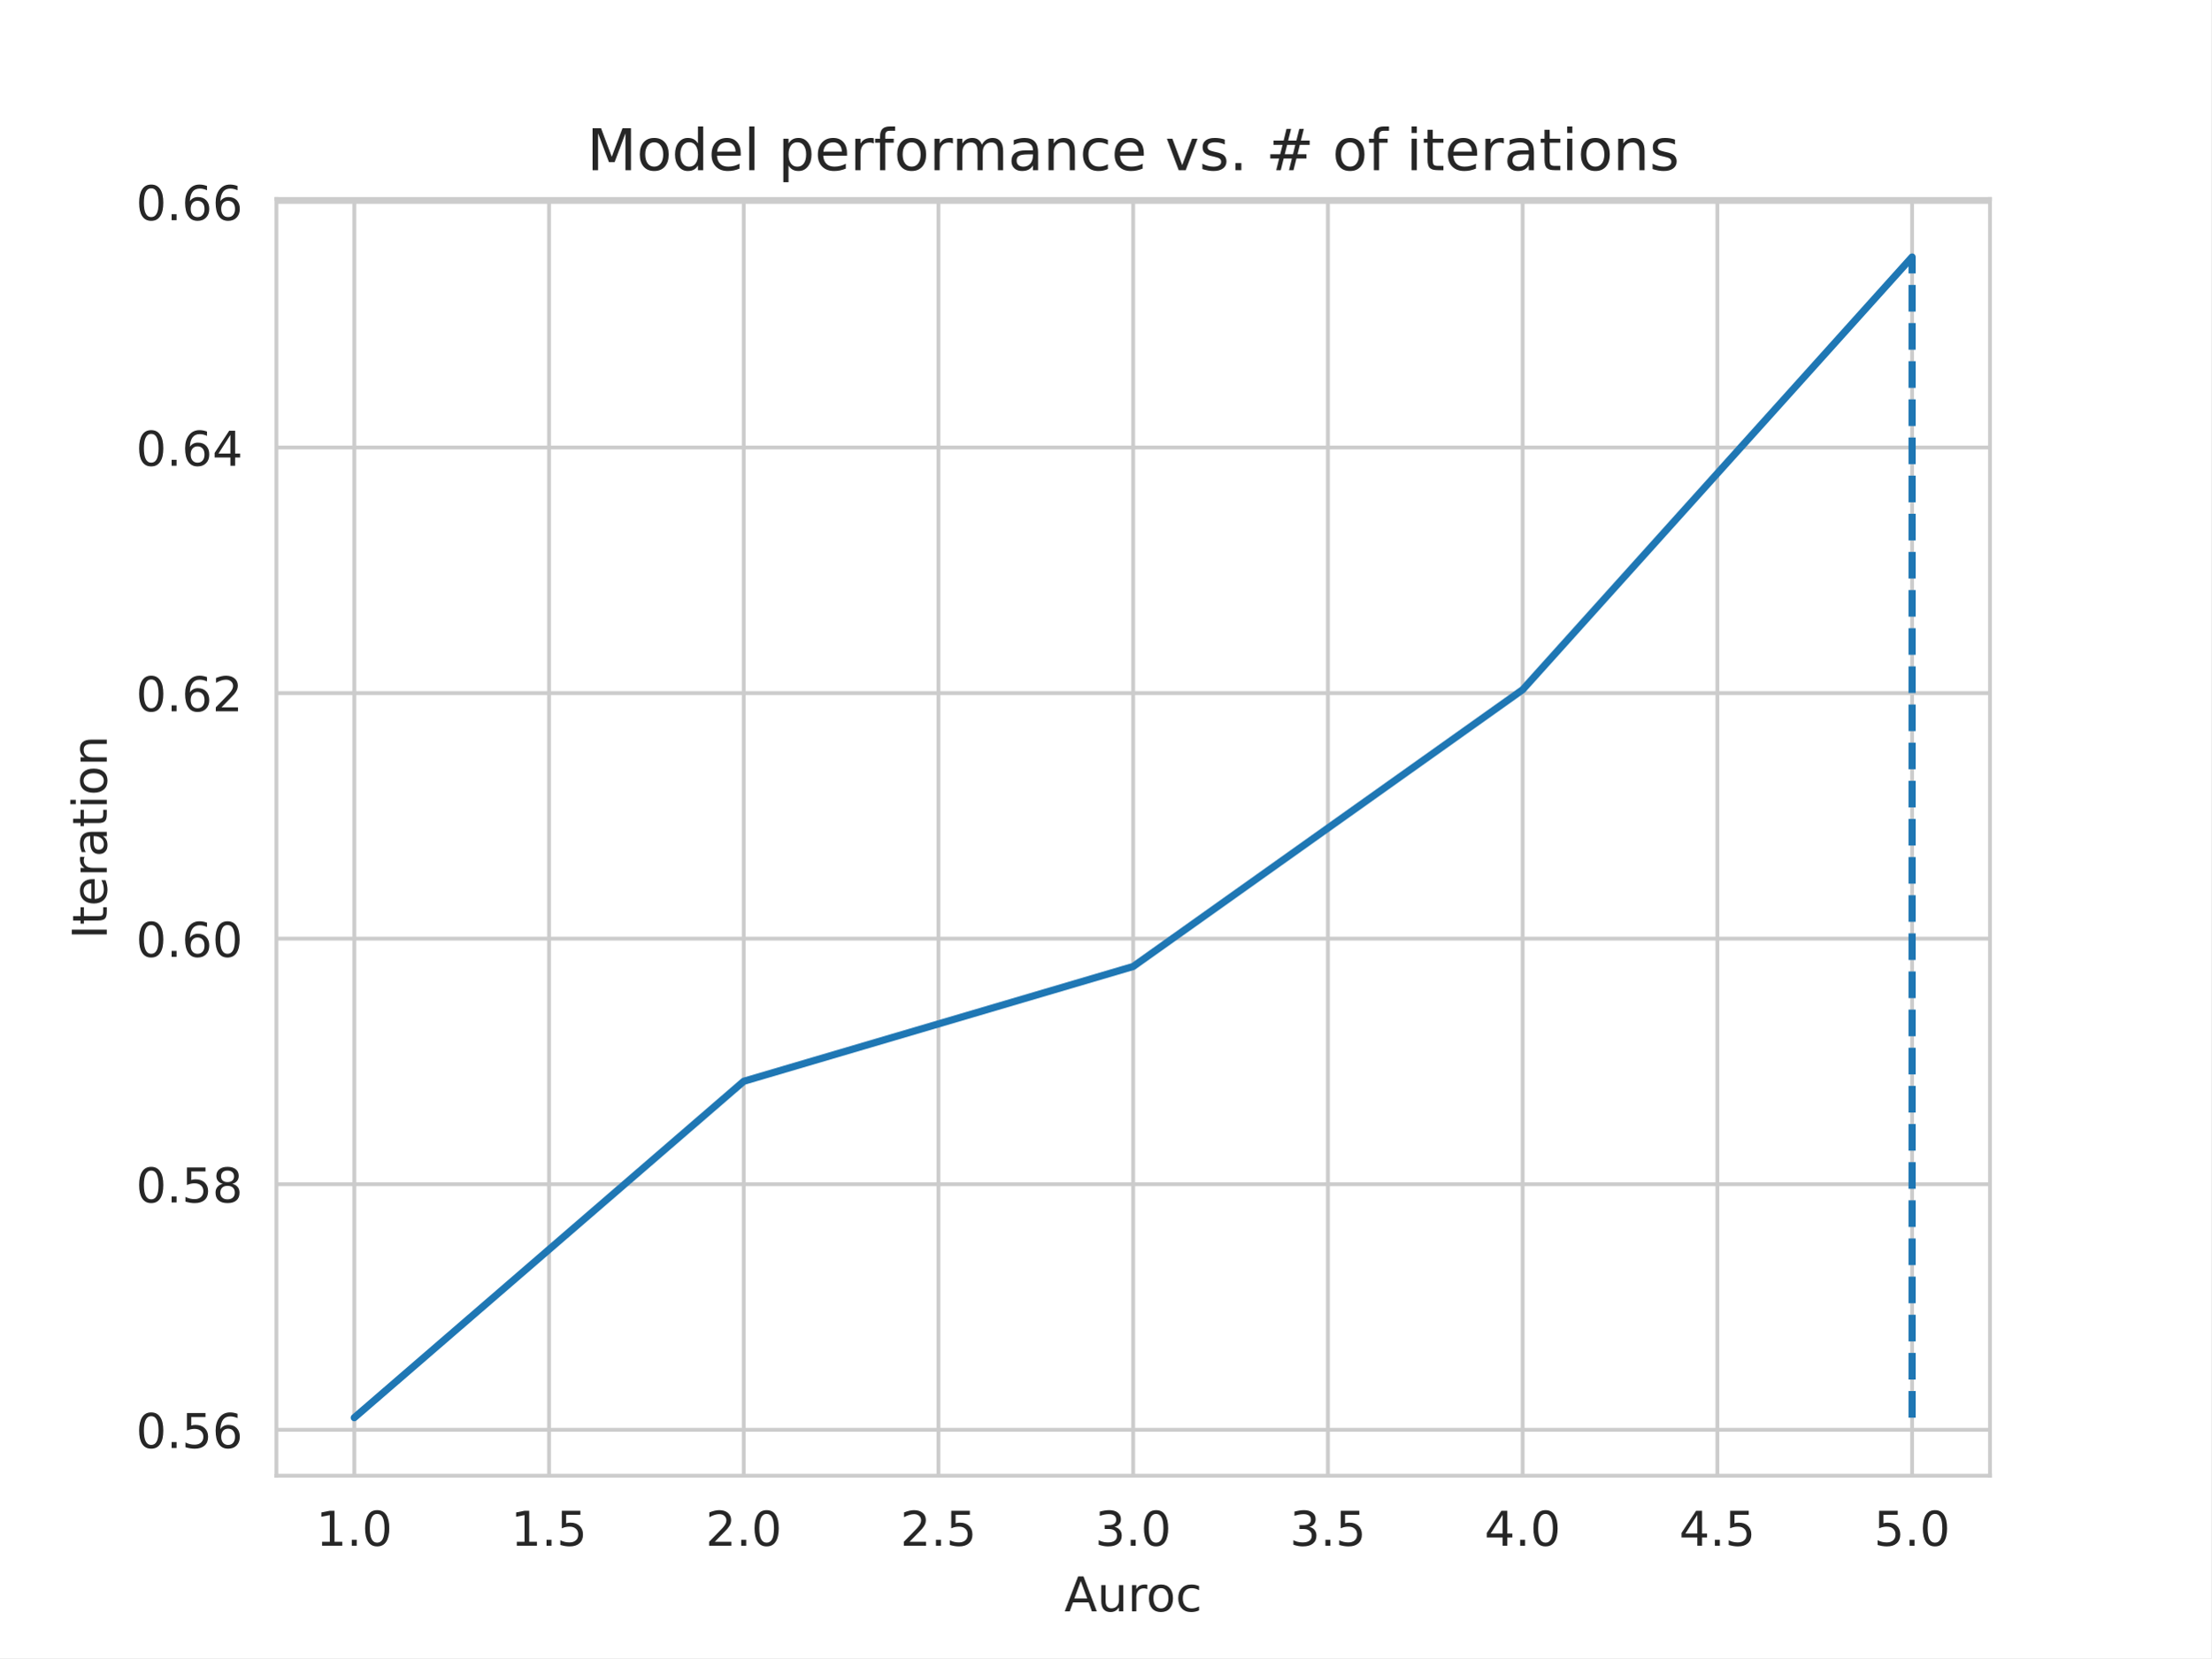
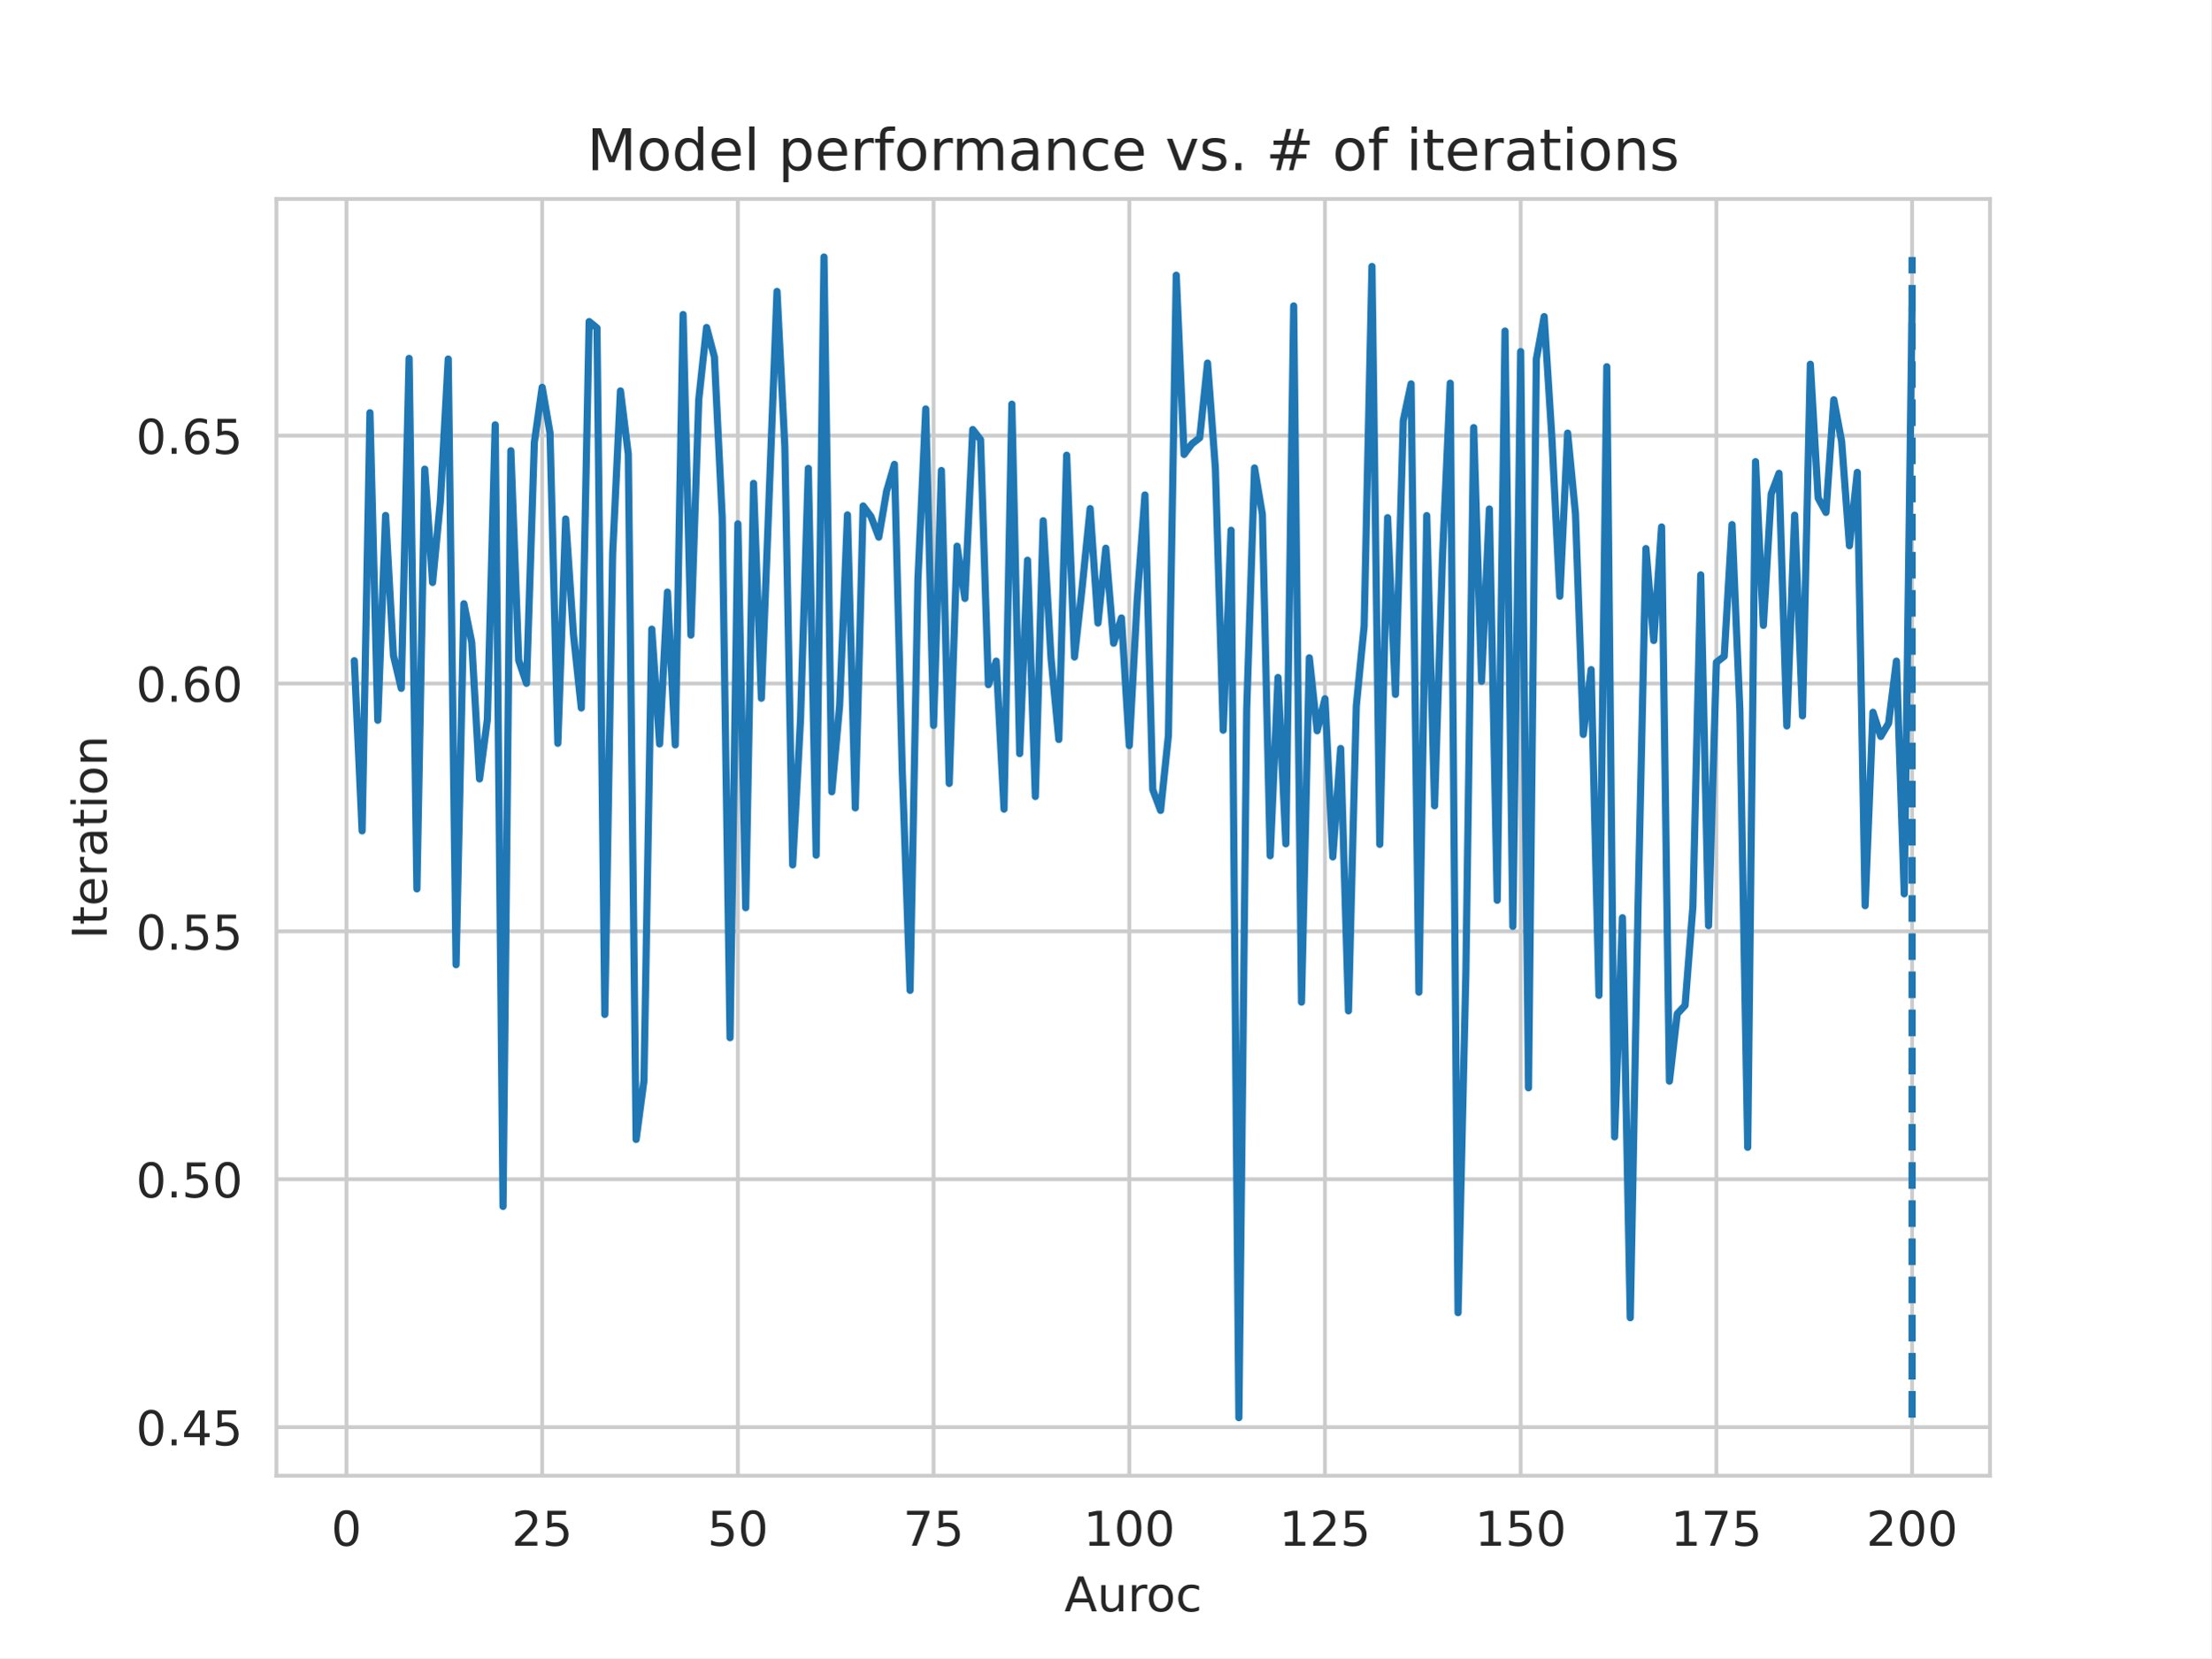
<svg xmlns="http://www.w3.org/2000/svg" xmlns:xlink="http://www.w3.org/1999/xlink" height="345.6pt" version="1.1" viewBox="0 0 460.8 345.6" width="460.8pt">
  <defs>
    <style type="text/css">*{stroke-linecap:butt;stroke-linejoin:round;}</style>
  </defs>
  <g id="figure_1">
    <g id="patch_1">
      <path d="M 0 345.6  L 460.8 345.6  L 460.8 0  L 0 0  z " style="fill:#ffffff;" />
    </g>
    <g id="axes_1">
      <g id="patch_2">
        <path d="M 57.6 307.584  L 414.72 307.584  L 414.72 41.472  L 57.6 41.472  z " style="fill:#ffffff;" />
      </g>
      <g id="matplotlib.axis_1">
        <g id="xtick_1">
          <g id="line2d_1">
-             <path clip-path="url(#p07d65951a0)" d="M 73.833 307.584  L 73.833 41.472  " style="fill:none;stroke:#cccccc;stroke-linecap:round;stroke-width:0.8;" />
+             <path clip-path="url(#pf3cde8c4fd)" d="M 72.201 307.584  L 72.201 41.472  " style="fill:none;stroke:#cccccc;stroke-linecap:round;stroke-width:0.8;" />
          </g>
          <g id="text_1">
-             <g style="fill:#262626;" transform="translate(65.88116 322.1824)scale(0.1 -0.1)">
-               <defs>
-                 <path d="M 794 531  L 1825 531  L 1825 4091  L 703 3866  L 703 4441  L 1819 4666  L 2450 4666  L 2450 531  L 3481 531  L 3481 0  L 794 0  L 794 531  z " id="DejaVuSans-31" transform="scale(0.015625)" />
-                 <path d="M 684 794  L 1344 794  L 1344 0  L 684 0  L 684 794  z " id="DejaVuSans-2e" transform="scale(0.015625)" />
+             <g style="fill:#262626;" transform="translate(69.02005 322.1824)scale(0.1 -0.1)">
+               <defs>
                <path d="M 2034 4250  Q 1547 4250 1301 3770  Q 1056 3291 1056 2328  Q 1056 1369 1301 889  Q 1547 409 2034 409  Q 2525 409 2770 889  Q 3016 1369 3016 2328  Q 3016 3291 2770 3770  Q 2525 4250 2034 4250  z M 2034 4750  Q 2819 4750 3233 4129  Q 3647 3509 3647 2328  Q 3647 1150 3233 529  Q 2819 -91 2034 -91  Q 1250 -91 836 529  Q 422 1150 422 2328  Q 422 3509 836 4129  Q 1250 4750 2034 4750  z " id="DejaVuSans-30" transform="scale(0.015625)" />
              </defs>
-               <use xlink:href="#DejaVuSans-31" />
-               <use x="63.623" xlink:href="#DejaVuSans-2e" />
-               <use x="95.41" xlink:href="#DejaVuSans-30" />
+               <use xlink:href="#DejaVuSans-30" />
            </g>
          </g>
        </g>
        <g id="xtick_2">
          <g id="line2d_2">
-             <path clip-path="url(#p07d65951a0)" d="M 114.415 307.584  L 114.415 41.472  " style="fill:none;stroke:#cccccc;stroke-linecap:round;stroke-width:0.8;" />
+             <path clip-path="url(#pf3cde8c4fd)" d="M 112.987 307.584  L 112.987 41.472  " style="fill:none;stroke:#cccccc;stroke-linecap:round;stroke-width:0.8;" />
          </g>
          <g id="text_2">
-             <g style="fill:#262626;" transform="translate(106.463 322.1824)scale(0.1 -0.1)">
-               <defs>
+             <g style="fill:#262626;" transform="translate(106.6245 322.1824)scale(0.1 -0.1)">
+               <defs>
+                 <path d="M 1228 531  L 3431 531  L 3431 0  L 469 0  L 469 531  Q 828 903 1448 1529  Q 2069 2156 2228 2338  Q 2531 2678 2651 2914  Q 2772 3150 2772 3378  Q 2772 3750 2511 3984  Q 2250 4219 1831 4219  Q 1534 4219 1204 4116  Q 875 4013 500 3803  L 500 4441  Q 881 4594 1212 4672  Q 1544 4750 1819 4750  Q 2544 4750 2975 4387  Q 3406 4025 3406 3419  Q 3406 3131 3298 2873  Q 3191 2616 2906 2266  Q 2828 2175 2409 1742  Q 1991 1309 1228 531  z " id="DejaVuSans-32" transform="scale(0.015625)" />
                <path d="M 691 4666  L 3169 4666  L 3169 4134  L 1269 4134  L 1269 2991  Q 1406 3038 1543 3061  Q 1681 3084 1819 3084  Q 2600 3084 3056 2656  Q 3513 2228 3513 1497  Q 3513 744 3044 326  Q 2575 -91 1722 -91  Q 1428 -91 1123 -41  Q 819 9 494 109  L 494 744  Q 775 591 1075 516  Q 1375 441 1709 441  Q 2250 441 2565 725  Q 2881 1009 2881 1497  Q 2881 1984 2565 2268  Q 2250 2553 1709 2553  Q 1456 2553 1204 2497  Q 953 2441 691 2322  L 691 4666  z " id="DejaVuSans-35" transform="scale(0.015625)" />
              </defs>
-               <use xlink:href="#DejaVuSans-31" />
-               <use x="63.623" xlink:href="#DejaVuSans-2e" />
-               <use x="95.41" xlink:href="#DejaVuSans-35" />
+               <use xlink:href="#DejaVuSans-32" />
+               <use x="63.623" xlink:href="#DejaVuSans-35" />
            </g>
          </g>
        </g>
        <g id="xtick_3">
          <g id="line2d_3">
-             <path clip-path="url(#p07d65951a0)" d="M 154.996 307.584  L 154.996 41.472  " style="fill:none;stroke:#cccccc;stroke-linecap:round;stroke-width:0.8;" />
+             <path clip-path="url(#pf3cde8c4fd)" d="M 153.773 307.584  L 153.773 41.472  " style="fill:none;stroke:#cccccc;stroke-linecap:round;stroke-width:0.8;" />
          </g>
          <g id="text_3">
-             <g style="fill:#262626;" transform="translate(147.0448 322.1824)scale(0.1 -0.1)">
-               <defs>
-                 <path d="M 1228 531  L 3431 531  L 3431 0  L 469 0  L 469 531  Q 828 903 1448 1529  Q 2069 2156 2228 2338  Q 2531 2678 2651 2914  Q 2772 3150 2772 3378  Q 2772 3750 2511 3984  Q 2250 4219 1831 4219  Q 1534 4219 1204 4116  Q 875 4013 500 3803  L 500 4441  Q 881 4594 1212 4672  Q 1544 4750 1819 4750  Q 2544 4750 2975 4387  Q 3406 4025 3406 3419  Q 3406 3131 3298 2873  Q 3191 2616 2906 2266  Q 2828 2175 2409 1742  Q 1991 1309 1228 531  z " id="DejaVuSans-32" transform="scale(0.015625)" />
-               </defs>
-               <use xlink:href="#DejaVuSans-32" />
-               <use x="63.623" xlink:href="#DejaVuSans-2e" />
-               <use x="95.41" xlink:href="#DejaVuSans-30" />
+             <g style="fill:#262626;" transform="translate(147.4103 322.1824)scale(0.1 -0.1)">
+               <use xlink:href="#DejaVuSans-35" />
+               <use x="63.623" xlink:href="#DejaVuSans-30" />
            </g>
          </g>
        </g>
        <g id="xtick_4">
          <g id="line2d_4">
-             <path clip-path="url(#p07d65951a0)" d="M 195.578 307.584  L 195.578 41.472  " style="fill:none;stroke:#cccccc;stroke-linecap:round;stroke-width:0.8;" />
+             <path clip-path="url(#pf3cde8c4fd)" d="M 194.559 307.584  L 194.559 41.472  " style="fill:none;stroke:#cccccc;stroke-linecap:round;stroke-width:0.8;" />
          </g>
          <g id="text_4">
-             <g style="fill:#262626;" transform="translate(187.6266 322.1824)scale(0.1 -0.1)">
-               <use xlink:href="#DejaVuSans-32" />
-               <use x="63.623" xlink:href="#DejaVuSans-2e" />
-               <use x="95.41" xlink:href="#DejaVuSans-35" />
+             <g style="fill:#262626;" transform="translate(188.196 322.1824)scale(0.1 -0.1)">
+               <defs>
+                 <path d="M 525 4666  L 3525 4666  L 3525 4397  L 1831 0  L 1172 0  L 2766 4134  L 525 4134  L 525 4666  z " id="DejaVuSans-37" transform="scale(0.015625)" />
+               </defs>
+               <use xlink:href="#DejaVuSans-37" />
+               <use x="63.623" xlink:href="#DejaVuSans-35" />
            </g>
          </g>
        </g>
        <g id="xtick_5">
          <g id="line2d_5">
-             <path clip-path="url(#p07d65951a0)" d="M 236.16 307.584  L 236.16 41.472  " style="fill:none;stroke:#cccccc;stroke-linecap:round;stroke-width:0.8;" />
+             <path clip-path="url(#pf3cde8c4fd)" d="M 235.344 307.584  L 235.344 41.472  " style="fill:none;stroke:#cccccc;stroke-linecap:round;stroke-width:0.8;" />
          </g>
          <g id="text_5">
-             <g style="fill:#262626;" transform="translate(228.2084 322.1824)scale(0.1 -0.1)">
-               <defs>
-                 <path d="M 2597 2516  Q 3050 2419 3304 2112  Q 3559 1806 3559 1356  Q 3559 666 3084 287  Q 2609 -91 1734 -91  Q 1441 -91 1130 -33  Q 819 25 488 141  L 488 750  Q 750 597 1062 519  Q 1375 441 1716 441  Q 2309 441 2620 675  Q 2931 909 2931 1356  Q 2931 1769 2642 2001  Q 2353 2234 1838 2234  L 1294 2234  L 1294 2753  L 1863 2753  Q 2328 2753 2575 2939  Q 2822 3125 2822 3475  Q 2822 3834 2567 4026  Q 2313 4219 1838 4219  Q 1578 4219 1281 4162  Q 984 4106 628 3988  L 628 4550  Q 988 4650 1302 4700  Q 1616 4750 1894 4750  Q 2613 4750 3031 4423  Q 3450 4097 3450 3541  Q 3450 3153 3228 2886  Q 3006 2619 2597 2516  z " id="DejaVuSans-33" transform="scale(0.015625)" />
-               </defs>
-               <use xlink:href="#DejaVuSans-33" />
-               <use x="63.623" xlink:href="#DejaVuSans-2e" />
-               <use x="95.41" xlink:href="#DejaVuSans-30" />
+             <g style="fill:#262626;" transform="translate(225.8005 322.1824)scale(0.1 -0.1)">
+               <defs>
+                 <path d="M 794 531  L 1825 531  L 1825 4091  L 703 3866  L 703 4441  L 1819 4666  L 2450 4666  L 2450 531  L 3481 531  L 3481 0  L 794 0  L 794 531  z " id="DejaVuSans-31" transform="scale(0.015625)" />
+               </defs>
+               <use xlink:href="#DejaVuSans-31" />
+               <use x="63.623" xlink:href="#DejaVuSans-30" />
+               <use x="127.246" xlink:href="#DejaVuSans-30" />
            </g>
          </g>
        </g>
        <g id="xtick_6">
          <g id="line2d_6">
-             <path clip-path="url(#p07d65951a0)" d="M 276.742 307.584  L 276.742 41.472  " style="fill:none;stroke:#cccccc;stroke-linecap:round;stroke-width:0.8;" />
+             <path clip-path="url(#pf3cde8c4fd)" d="M 276.13 307.584  L 276.13 41.472  " style="fill:none;stroke:#cccccc;stroke-linecap:round;stroke-width:0.8;" />
          </g>
          <g id="text_6">
-             <g style="fill:#262626;" transform="translate(268.7903 322.1824)scale(0.1 -0.1)">
-               <use xlink:href="#DejaVuSans-33" />
-               <use x="63.623" xlink:href="#DejaVuSans-2e" />
-               <use x="95.41" xlink:href="#DejaVuSans-35" />
+             <g style="fill:#262626;" transform="translate(266.5863 322.1824)scale(0.1 -0.1)">
+               <use xlink:href="#DejaVuSans-31" />
+               <use x="63.623" xlink:href="#DejaVuSans-32" />
+               <use x="127.246" xlink:href="#DejaVuSans-35" />
            </g>
          </g>
        </g>
        <g id="xtick_7">
          <g id="line2d_7">
-             <path clip-path="url(#p07d65951a0)" d="M 317.324 307.584  L 317.324 41.472  " style="fill:none;stroke:#cccccc;stroke-linecap:round;stroke-width:0.8;" />
+             <path clip-path="url(#pf3cde8c4fd)" d="M 316.916 307.584  L 316.916 41.472  " style="fill:none;stroke:#cccccc;stroke-linecap:round;stroke-width:0.8;" />
          </g>
          <g id="text_7">
-             <g style="fill:#262626;" transform="translate(309.3721 322.1824)scale(0.1 -0.1)">
-               <defs>
-                 <path d="M 2419 4116  L 825 1625  L 2419 1625  L 2419 4116  z M 2253 4666  L 3047 4666  L 3047 1625  L 3713 1625  L 3713 1100  L 3047 1100  L 3047 0  L 2419 0  L 2419 1100  L 313 1100  L 313 1709  L 2253 4666  z " id="DejaVuSans-34" transform="scale(0.015625)" />
-               </defs>
-               <use xlink:href="#DejaVuSans-34" />
-               <use x="63.623" xlink:href="#DejaVuSans-2e" />
-               <use x="95.41" xlink:href="#DejaVuSans-30" />
+             <g style="fill:#262626;" transform="translate(307.372 322.1824)scale(0.1 -0.1)">
+               <use xlink:href="#DejaVuSans-31" />
+               <use x="63.623" xlink:href="#DejaVuSans-35" />
+               <use x="127.246" xlink:href="#DejaVuSans-30" />
            </g>
          </g>
        </g>
        <g id="xtick_8">
          <g id="line2d_8">
-             <path clip-path="url(#p07d65951a0)" d="M 357.905 307.584  L 357.905 41.472  " style="fill:none;stroke:#cccccc;stroke-linecap:round;stroke-width:0.8;" />
+             <path clip-path="url(#pf3cde8c4fd)" d="M 357.702 307.584  L 357.702 41.472  " style="fill:none;stroke:#cccccc;stroke-linecap:round;stroke-width:0.8;" />
          </g>
          <g id="text_8">
-             <g style="fill:#262626;" transform="translate(349.9539 322.1824)scale(0.1 -0.1)">
-               <use xlink:href="#DejaVuSans-34" />
-               <use x="63.623" xlink:href="#DejaVuSans-2e" />
-               <use x="95.41" xlink:href="#DejaVuSans-35" />
+             <g style="fill:#262626;" transform="translate(348.1578 322.1824)scale(0.1 -0.1)">
+               <use xlink:href="#DejaVuSans-31" />
+               <use x="63.623" xlink:href="#DejaVuSans-37" />
+               <use x="127.246" xlink:href="#DejaVuSans-35" />
            </g>
          </g>
        </g>
        <g id="xtick_9">
          <g id="line2d_9">
-             <path clip-path="url(#p07d65951a0)" d="M 398.487 307.584  L 398.487 41.472  " style="fill:none;stroke:#cccccc;stroke-linecap:round;stroke-width:0.8;" />
+             <path clip-path="url(#pf3cde8c4fd)" d="M 398.487 307.584  L 398.487 41.472  " style="fill:none;stroke:#cccccc;stroke-linecap:round;stroke-width:0.8;" />
          </g>
          <g id="text_9">
-             <g style="fill:#262626;" transform="translate(390.5357 322.1824)scale(0.1 -0.1)">
-               <use xlink:href="#DejaVuSans-35" />
-               <use x="63.623" xlink:href="#DejaVuSans-2e" />
-               <use x="95.41" xlink:href="#DejaVuSans-30" />
+             <g style="fill:#262626;" transform="translate(388.9435 322.1824)scale(0.1 -0.1)">
+               <use xlink:href="#DejaVuSans-32" />
+               <use x="63.623" xlink:href="#DejaVuSans-30" />
+               <use x="127.246" xlink:href="#DejaVuSans-30" />
            </g>
          </g>
        </g>
        <g id="text_10">
          <g style="fill:#262626;" transform="translate(221.8194 335.8606)scale(0.1 -0.1)">
            <defs>
              <path d="M 2188 4044  L 1331 1722  L 3047 1722  L 2188 4044  z M 1831 4666  L 2547 4666  L 4325 0  L 3669 0  L 3244 1197  L 1141 1197  L 716 0  L 50 0  L 1831 4666  z " id="DejaVuSans-41" transform="scale(0.015625)" />
              <path d="M 544 1381  L 544 3500  L 1119 3500  L 1119 1403  Q 1119 906 1312 657  Q 1506 409 1894 409  Q 2359 409 2629 706  Q 2900 1003 2900 1516  L 2900 3500  L 3475 3500  L 3475 0  L 2900 0  L 2900 538  Q 2691 219 2414 64  Q 2138 -91 1772 -91  Q 1169 -91 856 284  Q 544 659 544 1381  z M 1991 3584  L 1991 3584  z " id="DejaVuSans-75" transform="scale(0.015625)" />
              <path d="M 2631 2963  Q 2534 3019 2420 3045  Q 2306 3072 2169 3072  Q 1681 3072 1420 2755  Q 1159 2438 1159 1844  L 1159 0  L 581 0  L 581 3500  L 1159 3500  L 1159 2956  Q 1341 3275 1631 3429  Q 1922 3584 2338 3584  Q 2397 3584 2469 3576  Q 2541 3569 2628 3553  L 2631 2963  z " id="DejaVuSans-72" transform="scale(0.015625)" />
              <path d="M 1959 3097  Q 1497 3097 1228 2736  Q 959 2375 959 1747  Q 959 1119 1226 758  Q 1494 397 1959 397  Q 2419 397 2687 759  Q 2956 1122 2956 1747  Q 2956 2369 2687 2733  Q 2419 3097 1959 3097  z M 1959 3584  Q 2709 3584 3137 3096  Q 3566 2609 3566 1747  Q 3566 888 3137 398  Q 2709 -91 1959 -91  Q 1206 -91 779 398  Q 353 888 353 1747  Q 353 2609 779 3096  Q 1206 3584 1959 3584  z " id="DejaVuSans-6f" transform="scale(0.015625)" />
              <path d="M 3122 3366  L 3122 2828  Q 2878 2963 2633 3030  Q 2388 3097 2138 3097  Q 1578 3097 1268 2742  Q 959 2388 959 1747  Q 959 1106 1268 751  Q 1578 397 2138 397  Q 2388 397 2633 464  Q 2878 531 3122 666  L 3122 134  Q 2881 22 2623 -34  Q 2366 -91 2075 -91  Q 1284 -91 818 406  Q 353 903 353 1747  Q 353 2603 823 3093  Q 1294 3584 2113 3584  Q 2378 3584 2631 3529  Q 2884 3475 3122 3366  z " id="DejaVuSans-63" transform="scale(0.015625)" />
            </defs>
            <use xlink:href="#DejaVuSans-41" />
            <use x="68.408" xlink:href="#DejaVuSans-75" />
            <use x="131.787" xlink:href="#DejaVuSans-72" />
            <use x="170.65" xlink:href="#DejaVuSans-6f" />
            <use x="231.832" xlink:href="#DejaVuSans-63" />
          </g>
        </g>
      </g>
      <g id="matplotlib.axis_2">
        <g id="ytick_1">
          <g id="line2d_10">
-             <path clip-path="url(#p07d65951a0)" d="M 57.6 298.014  L 414.72 298.014  " style="fill:none;stroke:#cccccc;stroke-linecap:round;stroke-width:0.8;" />
+             <path clip-path="url(#pf3cde8c4fd)" d="M 57.6 297.459  L 414.72 297.459  " style="fill:none;stroke:#cccccc;stroke-linecap:round;stroke-width:0.8;" />
          </g>
          <g id="text_11">
-             <g style="fill:#262626;" transform="translate(28.33438 301.8128)scale(0.1 -0.1)">
-               <defs>
-                 <path d="M 2113 2584  Q 1688 2584 1439 2293  Q 1191 2003 1191 1497  Q 1191 994 1439 701  Q 1688 409 2113 409  Q 2538 409 2786 701  Q 3034 994 3034 1497  Q 3034 2003 2786 2293  Q 2538 2584 2113 2584  z M 3366 4563  L 3366 3988  Q 3128 4100 2886 4159  Q 2644 4219 2406 4219  Q 1781 4219 1451 3797  Q 1122 3375 1075 2522  Q 1259 2794 1537 2939  Q 1816 3084 2150 3084  Q 2853 3084 3261 2657  Q 3669 2231 3669 1497  Q 3669 778 3244 343  Q 2819 -91 2113 -91  Q 1303 -91 875 529  Q 447 1150 447 2328  Q 447 3434 972 4092  Q 1497 4750 2381 4750  Q 2619 4750 2861 4703  Q 3103 4656 3366 4563  z " id="DejaVuSans-36" transform="scale(0.015625)" />
-               </defs>
-               <use xlink:href="#DejaVuSans-30" />
-               <use x="63.623" xlink:href="#DejaVuSans-2e" />
-               <use x="95.41" xlink:href="#DejaVuSans-35" />
-               <use x="159.033" xlink:href="#DejaVuSans-36" />
+             <g style="fill:#262626;" transform="translate(28.33438 301.2583)scale(0.1 -0.1)">
+               <defs>
+                 <path d="M 684 794  L 1344 794  L 1344 0  L 684 0  L 684 794  z " id="DejaVuSans-2e" transform="scale(0.015625)" />
+                 <path d="M 2419 4116  L 825 1625  L 2419 1625  L 2419 4116  z M 2253 4666  L 3047 4666  L 3047 1625  L 3713 1625  L 3713 1100  L 3047 1100  L 3047 0  L 2419 0  L 2419 1100  L 313 1100  L 313 1709  L 2253 4666  z " id="DejaVuSans-34" transform="scale(0.015625)" />
+               </defs>
+               <use xlink:href="#DejaVuSans-30" />
+               <use x="63.623" xlink:href="#DejaVuSans-2e" />
+               <use x="95.41" xlink:href="#DejaVuSans-34" />
+               <use x="159.033" xlink:href="#DejaVuSans-35" />
            </g>
          </g>
        </g>
        <g id="ytick_2">
          <g id="line2d_11">
-             <path clip-path="url(#p07d65951a0)" d="M 57.6 246.828  L 414.72 246.828  " style="fill:none;stroke:#cccccc;stroke-linecap:round;stroke-width:0.8;" />
+             <path clip-path="url(#pf3cde8c4fd)" d="M 57.6 245.792  L 414.72 245.792  " style="fill:none;stroke:#cccccc;stroke-linecap:round;stroke-width:0.8;" />
          </g>
          <g id="text_12">
-             <g style="fill:#262626;" transform="translate(28.33438 250.6274)scale(0.1 -0.1)">
-               <defs>
-                 <path d="M 2034 2216  Q 1584 2216 1326 1975  Q 1069 1734 1069 1313  Q 1069 891 1326 650  Q 1584 409 2034 409  Q 2484 409 2743 651  Q 3003 894 3003 1313  Q 3003 1734 2745 1975  Q 2488 2216 2034 2216  z M 1403 2484  Q 997 2584 770 2862  Q 544 3141 544 3541  Q 544 4100 942 4425  Q 1341 4750 2034 4750  Q 2731 4750 3128 4425  Q 3525 4100 3525 3541  Q 3525 3141 3298 2862  Q 3072 2584 2669 2484  Q 3125 2378 3379 2068  Q 3634 1759 3634 1313  Q 3634 634 3220 271  Q 2806 -91 2034 -91  Q 1263 -91 848 271  Q 434 634 434 1313  Q 434 1759 690 2068  Q 947 2378 1403 2484  z M 1172 3481  Q 1172 3119 1398 2916  Q 1625 2713 2034 2713  Q 2441 2713 2670 2916  Q 2900 3119 2900 3481  Q 2900 3844 2670 4047  Q 2441 4250 2034 4250  Q 1625 4250 1398 4047  Q 1172 3844 1172 3481  z " id="DejaVuSans-38" transform="scale(0.015625)" />
-               </defs>
+             <g style="fill:#262626;" transform="translate(28.33438 249.5911)scale(0.1 -0.1)">
              <use xlink:href="#DejaVuSans-30" />
              <use x="63.623" xlink:href="#DejaVuSans-2e" />
              <use x="95.41" xlink:href="#DejaVuSans-35" />
-               <use x="159.033" xlink:href="#DejaVuSans-38" />
+               <use x="159.033" xlink:href="#DejaVuSans-30" />
            </g>
          </g>
        </g>
        <g id="ytick_3">
          <g id="line2d_12">
-             <path clip-path="url(#p07d65951a0)" d="M 57.6 195.643  L 414.72 195.643  " style="fill:none;stroke:#cccccc;stroke-linecap:round;stroke-width:0.8;" />
+             <path clip-path="url(#pf3cde8c4fd)" d="M 57.6 194.125  L 414.72 194.125  " style="fill:none;stroke:#cccccc;stroke-linecap:round;stroke-width:0.8;" />
          </g>
          <g id="text_13">
-             <g style="fill:#262626;" transform="translate(28.33438 199.4421)scale(0.1 -0.1)">
+             <g style="fill:#262626;" transform="translate(28.33438 197.9239)scale(0.1 -0.1)">
+               <use xlink:href="#DejaVuSans-30" />
+               <use x="63.623" xlink:href="#DejaVuSans-2e" />
+               <use x="95.41" xlink:href="#DejaVuSans-35" />
+               <use x="159.033" xlink:href="#DejaVuSans-35" />
+             </g>
+           </g>
+         </g>
+         <g id="ytick_4">
+           <g id="line2d_13">
+             <path clip-path="url(#pf3cde8c4fd)" d="M 57.6 142.457  L 414.72 142.457  " style="fill:none;stroke:#cccccc;stroke-linecap:round;stroke-width:0.8;" />
+           </g>
+           <g id="text_14">
+             <g style="fill:#262626;" transform="translate(28.33438 146.2567)scale(0.1 -0.1)">
+               <defs>
+                 <path d="M 2113 2584  Q 1688 2584 1439 2293  Q 1191 2003 1191 1497  Q 1191 994 1439 701  Q 1688 409 2113 409  Q 2538 409 2786 701  Q 3034 994 3034 1497  Q 3034 2003 2786 2293  Q 2538 2584 2113 2584  z M 3366 4563  L 3366 3988  Q 3128 4100 2886 4159  Q 2644 4219 2406 4219  Q 1781 4219 1451 3797  Q 1122 3375 1075 2522  Q 1259 2794 1537 2939  Q 1816 3084 2150 3084  Q 2853 3084 3261 2657  Q 3669 2231 3669 1497  Q 3669 778 3244 343  Q 2819 -91 2113 -91  Q 1303 -91 875 529  Q 447 1150 447 2328  Q 447 3434 972 4092  Q 1497 4750 2381 4750  Q 2619 4750 2861 4703  Q 3103 4656 3366 4563  z " id="DejaVuSans-36" transform="scale(0.015625)" />
+               </defs>
              <use xlink:href="#DejaVuSans-30" />
              <use x="63.623" xlink:href="#DejaVuSans-2e" />
              <use x="95.41" xlink:href="#DejaVuSans-36" />
              <use x="159.033" xlink:href="#DejaVuSans-30" />
            </g>
          </g>
        </g>
-         <g id="ytick_4">
-           <g id="line2d_13">
-             <path clip-path="url(#p07d65951a0)" d="M 57.6 144.458  L 414.72 144.458  " style="fill:none;stroke:#cccccc;stroke-linecap:round;stroke-width:0.8;" />
-           </g>
-           <g id="text_14">
-             <g style="fill:#262626;" transform="translate(28.33438 148.2567)scale(0.1 -0.1)">
-               <use xlink:href="#DejaVuSans-30" />
-               <use x="63.623" xlink:href="#DejaVuSans-2e" />
-               <use x="95.41" xlink:href="#DejaVuSans-36" />
-               <use x="159.033" xlink:href="#DejaVuSans-32" />
-             </g>
-           </g>
-         </g>
        <g id="ytick_5">
          <g id="line2d_14">
-             <path clip-path="url(#p07d65951a0)" d="M 57.6 93.272  L 414.72 93.272  " style="fill:none;stroke:#cccccc;stroke-linecap:round;stroke-width:0.8;" />
+             <path clip-path="url(#pf3cde8c4fd)" d="M 57.6 90.79  L 414.72 90.79  " style="fill:none;stroke:#cccccc;stroke-linecap:round;stroke-width:0.8;" />
          </g>
          <g id="text_15">
-             <g style="fill:#262626;" transform="translate(28.33438 97.07141)scale(0.1 -0.1)">
+             <g style="fill:#262626;" transform="translate(28.33438 94.5895)scale(0.1 -0.1)">
              <use xlink:href="#DejaVuSans-30" />
              <use x="63.623" xlink:href="#DejaVuSans-2e" />
              <use x="95.41" xlink:href="#DejaVuSans-36" />
-               <use x="159.033" xlink:href="#DejaVuSans-34" />
-             </g>
-           </g>
-         </g>
-         <g id="ytick_6">
-           <g id="line2d_15">
-             <path clip-path="url(#p07d65951a0)" d="M 57.6 42.087  L 414.72 42.087  " style="fill:none;stroke:#cccccc;stroke-linecap:round;stroke-width:0.8;" />
-           </g>
-           <g id="text_16">
-             <g style="fill:#262626;" transform="translate(28.33438 45.88608)scale(0.1 -0.1)">
-               <use xlink:href="#DejaVuSans-30" />
-               <use x="63.623" xlink:href="#DejaVuSans-2e" />
-               <use x="95.41" xlink:href="#DejaVuSans-36" />
-               <use x="159.033" xlink:href="#DejaVuSans-36" />
-             </g>
-           </g>
-         </g>
-         <g id="text_17">
+               <use x="159.033" xlink:href="#DejaVuSans-35" />
+             </g>
+           </g>
+         </g>
+         <g id="text_16">
          <g style="fill:#262626;" transform="translate(22.25469 195.7366)rotate(-90)scale(0.1 -0.1)">
            <defs>
              <path d="M 628 4666  L 1259 4666  L 1259 0  L 628 0  L 628 4666  z " id="DejaVuSans-49" transform="scale(0.015625)" />
              <path d="M 1172 4494  L 1172 3500  L 2356 3500  L 2356 3053  L 1172 3053  L 1172 1153  Q 1172 725 1289 603  Q 1406 481 1766 481  L 2356 481  L 2356 0  L 1766 0  Q 1100 0 847 248  Q 594 497 594 1153  L 594 3053  L 172 3053  L 172 3500  L 594 3500  L 594 4494  L 1172 4494  z " id="DejaVuSans-74" transform="scale(0.015625)" />
              <path d="M 3597 1894  L 3597 1613  L 953 1613  Q 991 1019 1311 708  Q 1631 397 2203 397  Q 2534 397 2845 478  Q 3156 559 3463 722  L 3463 178  Q 3153 47 2828 -22  Q 2503 -91 2169 -91  Q 1331 -91 842 396  Q 353 884 353 1716  Q 353 2575 817 3079  Q 1281 3584 2069 3584  Q 2775 3584 3186 3129  Q 3597 2675 3597 1894  z M 3022 2063  Q 3016 2534 2758 2815  Q 2500 3097 2075 3097  Q 1594 3097 1305 2825  Q 1016 2553 972 2059  L 3022 2063  z " id="DejaVuSans-65" transform="scale(0.015625)" />
              <path d="M 2194 1759  Q 1497 1759 1228 1600  Q 959 1441 959 1056  Q 959 750 1161 570  Q 1363 391 1709 391  Q 2188 391 2477 730  Q 2766 1069 2766 1631  L 2766 1759  L 2194 1759  z M 3341 1997  L 3341 0  L 2766 0  L 2766 531  Q 2569 213 2275 61  Q 1981 -91 1556 -91  Q 1019 -91 701 211  Q 384 513 384 1019  Q 384 1609 779 1909  Q 1175 2209 1959 2209  L 2766 2209  L 2766 2266  Q 2766 2663 2505 2880  Q 2244 3097 1772 3097  Q 1472 3097 1187 3025  Q 903 2953 641 2809  L 641 3341  Q 956 3463 1253 3523  Q 1550 3584 1831 3584  Q 2591 3584 2966 3190  Q 3341 2797 3341 1997  z " id="DejaVuSans-61" transform="scale(0.015625)" />
              <path d="M 603 3500  L 1178 3500  L 1178 0  L 603 0  L 603 3500  z M 603 4863  L 1178 4863  L 1178 4134  L 603 4134  L 603 4863  z " id="DejaVuSans-69" transform="scale(0.015625)" />
              <path d="M 3513 2113  L 3513 0  L 2938 0  L 2938 2094  Q 2938 2591 2744 2837  Q 2550 3084 2163 3084  Q 1697 3084 1428 2787  Q 1159 2491 1159 1978  L 1159 0  L 581 0  L 581 3500  L 1159 3500  L 1159 2956  Q 1366 3272 1645 3428  Q 1925 3584 2291 3584  Q 2894 3584 3203 3211  Q 3513 2838 3513 2113  z " id="DejaVuSans-6e" transform="scale(0.015625)" />
            </defs>
            <use xlink:href="#DejaVuSans-49" />
            <use x="29.492" xlink:href="#DejaVuSans-74" />
            <use x="68.701" xlink:href="#DejaVuSans-65" />
            <use x="130.225" xlink:href="#DejaVuSans-72" />
            <use x="171.338" xlink:href="#DejaVuSans-61" />
            <use x="232.617" xlink:href="#DejaVuSans-74" />
            <use x="271.826" xlink:href="#DejaVuSans-69" />
            <use x="299.609" xlink:href="#DejaVuSans-6f" />
            <use x="360.791" xlink:href="#DejaVuSans-6e" />
          </g>
        </g>
      </g>
      <g id="LineCollection_1">
-         <path clip-path="url(#p07d65951a0)" d="M 398.487 295.488  L 398.487 53.568  " style="fill:none;stroke:#1f77b4;stroke-dasharray:5.55,2.4;stroke-dashoffset:0;stroke-width:1.5;" />
-       </g>
-       <g id="line2d_16">
-         <path clip-path="url(#p07d65951a0)" d="M 73.833 295.488  L 154.996 225.374  L 236.16 201.445  L 317.324 143.754  L 398.487 53.568  " style="fill:none;stroke:#1f77b4;stroke-linecap:round;stroke-width:1.5;" />
+         <path clip-path="url(#pf3cde8c4fd)" d="M 398.487 295.488  L 398.487 53.568  " style="fill:none;stroke:#1f77b4;stroke-dasharray:5.55,2.4;stroke-dashoffset:0;stroke-width:1.5;" />
+       </g>
+       <g id="line2d_15">
+         <path clip-path="url(#pf3cde8c4fd)" d="M 73.833 137.713  L 75.464 173.18  L 77.096 86.021  L 78.727 150.128  L 80.358 107.429  L 81.99 136.623  L 83.621 143.472  L 85.253 74.698  L 86.884 185.272  L 88.516 97.782  L 90.147 121.409  L 91.778 104.38  L 93.41 74.831  L 95.041 201.072  L 96.673 125.835  L 98.304 133.867  L 99.936 162.355  L 101.567 149.943  L 103.198 88.544  L 104.83 251.464  L 106.461 93.942  L 108.093 137.628  L 109.724 142.424  L 111.356 92.205  L 112.987 80.723  L 114.618 90.218  L 116.25 154.934  L 117.881 108.166  L 119.513 132.329  L 121.144 147.566  L 122.776 67.02  L 124.407 68.361  L 126.038 211.441  L 127.67 115.443  L 129.301 81.474  L 130.933 94.652  L 132.564 237.5  L 134.196 225.24  L 135.827 131.131  L 137.458 155.066  L 139.09 123.405  L 140.721 155.257  L 142.353 65.552  L 143.984 132.369  L 145.616 83.31  L 147.247 68.254  L 148.879 74.404  L 150.51 107.9  L 152.141 216.298  L 153.773 109.181  L 155.404 189.206  L 157.036 100.744  L 158.667 145.54  L 161.93 60.735  L 163.561 93.154  L 165.193 180.269  L 166.824 150.013  L 168.456 97.617  L 170.087 178.245  L 171.719 53.568  L 173.35 165.033  L 174.981 147.014  L 176.613 107.31  L 178.244 168.395  L 179.876 105.453  L 181.507 107.647  L 183.139 111.956  L 184.77 102.38  L 186.401 96.782  L 188.033 160.674  L 189.664 206.418  L 191.296 120.815  L 192.927 85.232  L 194.559 151.204  L 196.19 98.063  L 197.821 163.293  L 199.453 113.831  L 201.084 124.733  L 202.716 89.522  L 204.347 91.642  L 205.979 142.709  L 207.61 137.794  L 209.241 168.646  L 210.873 84.237  L 212.504 157.075  L 214.136 116.757  L 215.767 166.014  L 217.399 108.533  L 219.03 137.109  L 220.661 154.135  L 222.293 94.876  L 223.924 136.939  L 225.556 122.126  L 227.187 106.01  L 228.819 129.864  L 230.45 114.263  L 232.081 134.069  L 233.713 128.802  L 235.344 155.411  L 236.976 125.362  L 238.607 103.164  L 240.239 164.579  L 241.87 168.918  L 243.501 153.271  L 245.133 57.354  L 246.764 94.714  L 248.396 92.513  L 250.027 91.239  L 251.659 75.666  L 253.29 97.616  L 254.921 152.198  L 256.553 110.518  L 258.184 295.488  L 259.816 147.82  L 261.447 97.535  L 263.079 107.202  L 264.71 178.373  L 266.341 141.205  L 267.973 175.879  L 269.604 63.761  L 271.236 208.878  L 272.867 137.105  L 274.499 152.32  L 276.13 145.643  L 277.761 178.607  L 279.393 156.002  L 281.024 210.694  L 282.656 147.152  L 284.287 130.506  L 285.919 55.532  L 287.55 175.988  L 289.181 107.892  L 290.813 144.736  L 292.444 87.671  L 294.076 80.012  L 295.707 206.804  L 297.339 107.459  L 298.97 167.955  L 300.601 116.686  L 302.233 79.867  L 303.864 273.601  L 305.496 202.508  L 307.127 89.121  L 308.759 142.005  L 310.39 106.092  L 312.021 187.647  L 313.653 68.998  L 315.284 193.085  L 316.916 73.275  L 318.547 226.733  L 320.179 74.849  L 321.81 65.987  L 323.441 91.573  L 325.073 124.267  L 326.704 90.266  L 328.336 107.076  L 329.967 153.08  L 331.599 139.571  L 333.23 207.467  L 334.862 76.429  L 336.493 236.965  L 338.124 191.28  L 339.756 274.658  L 341.387 188.368  L 343.019 114.333  L 344.65 133.5  L 346.282 109.832  L 347.913 225.352  L 349.544 211.307  L 351.176 209.558  L 352.807 188.976  L 354.439 119.817  L 356.07 192.949  L 357.702 138.052  L 359.333 136.784  L 360.964 109.342  L 362.596 148.024  L 364.227 239.14  L 365.859 96.219  L 367.49 130.343  L 369.122 102.98  L 370.753 98.65  L 372.384 151.309  L 374.016 107.372  L 375.647 149.21  L 377.279 75.913  L 378.91 103.801  L 380.542 106.805  L 382.173 83.322  L 383.804 92.019  L 385.436 113.741  L 387.067 98.445  L 388.699 188.77  L 390.33 148.452  L 391.962 153.496  L 393.593 150.743  L 395.224 137.796  L 396.856 186.309  L 398.487 63.79  L 398.487 63.79  " style="fill:none;stroke:#1f77b4;stroke-linecap:round;stroke-width:1.5;" />
      </g>
      <g id="patch_3">
        <path d="M 57.6 307.584  L 57.6 41.472  " style="fill:none;stroke:#cccccc;stroke-linecap:square;stroke-linejoin:miter;stroke-width:0.8;" />
      </g>
      <g id="patch_4">
        <path d="M 414.72 307.584  L 414.72 41.472  " style="fill:none;stroke:#cccccc;stroke-linecap:square;stroke-linejoin:miter;stroke-width:0.8;" />
      </g>
      <g id="patch_5">
        <path d="M 57.6 307.584  L 414.72 307.584  " style="fill:none;stroke:#cccccc;stroke-linecap:square;stroke-linejoin:miter;stroke-width:0.8;" />
      </g>
      <g id="patch_6">
        <path d="M 57.6 41.472  L 414.72 41.472  " style="fill:none;stroke:#cccccc;stroke-linecap:square;stroke-linejoin:miter;stroke-width:0.8;" />
      </g>
-       <g id="text_18">
+       <g id="text_17">
        <g style="fill:#262626;" transform="translate(122.3147 35.472)scale(0.12 -0.12)">
          <defs>
            <path d="M 628 4666  L 1569 4666  L 2759 1491  L 3956 4666  L 4897 4666  L 4897 0  L 4281 0  L 4281 4097  L 3078 897  L 2444 897  L 1241 4097  L 1241 0  L 628 0  L 628 4666  z " id="DejaVuSans-4d" transform="scale(0.015625)" />
            <path d="M 2906 2969  L 2906 4863  L 3481 4863  L 3481 0  L 2906 0  L 2906 525  Q 2725 213 2448 61  Q 2172 -91 1784 -91  Q 1150 -91 751 415  Q 353 922 353 1747  Q 353 2572 751 3078  Q 1150 3584 1784 3584  Q 2172 3584 2448 3432  Q 2725 3281 2906 2969  z M 947 1747  Q 947 1113 1208 752  Q 1469 391 1925 391  Q 2381 391 2643 752  Q 2906 1113 2906 1747  Q 2906 2381 2643 2742  Q 2381 3103 1925 3103  Q 1469 3103 1208 2742  Q 947 2381 947 1747  z " id="DejaVuSans-64" transform="scale(0.015625)" />
            <path d="M 603 4863  L 1178 4863  L 1178 0  L 603 0  L 603 4863  z " id="DejaVuSans-6c" transform="scale(0.015625)" />
            <path id="DejaVuSans-20" transform="scale(0.015625)" />
            <path d="M 1159 525  L 1159 -1331  L 581 -1331  L 581 3500  L 1159 3500  L 1159 2969  Q 1341 3281 1617 3432  Q 1894 3584 2278 3584  Q 2916 3584 3314 3078  Q 3713 2572 3713 1747  Q 3713 922 3314 415  Q 2916 -91 2278 -91  Q 1894 -91 1617 61  Q 1341 213 1159 525  z M 3116 1747  Q 3116 2381 2855 2742  Q 2594 3103 2138 3103  Q 1681 3103 1420 2742  Q 1159 2381 1159 1747  Q 1159 1113 1420 752  Q 1681 391 2138 391  Q 2594 391 2855 752  Q 3116 1113 3116 1747  z " id="DejaVuSans-70" transform="scale(0.015625)" />
            <path d="M 2375 4863  L 2375 4384  L 1825 4384  Q 1516 4384 1395 4259  Q 1275 4134 1275 3809  L 1275 3500  L 2222 3500  L 2222 3053  L 1275 3053  L 1275 0  L 697 0  L 697 3053  L 147 3053  L 147 3500  L 697 3500  L 697 3744  Q 697 4328 969 4595  Q 1241 4863 1831 4863  L 2375 4863  z " id="DejaVuSans-66" transform="scale(0.015625)" />
            <path d="M 3328 2828  Q 3544 3216 3844 3400  Q 4144 3584 4550 3584  Q 5097 3584 5394 3201  Q 5691 2819 5691 2113  L 5691 0  L 5113 0  L 5113 2094  Q 5113 2597 4934 2840  Q 4756 3084 4391 3084  Q 3944 3084 3684 2787  Q 3425 2491 3425 1978  L 3425 0  L 2847 0  L 2847 2094  Q 2847 2600 2669 2842  Q 2491 3084 2119 3084  Q 1678 3084 1418 2786  Q 1159 2488 1159 1978  L 1159 0  L 581 0  L 581 3500  L 1159 3500  L 1159 2956  Q 1356 3278 1631 3431  Q 1906 3584 2284 3584  Q 2666 3584 2933 3390  Q 3200 3197 3328 2828  z " id="DejaVuSans-6d" transform="scale(0.015625)" />
            <path d="M 191 3500  L 800 3500  L 1894 563  L 2988 3500  L 3597 3500  L 2284 0  L 1503 0  L 191 3500  z " id="DejaVuSans-76" transform="scale(0.015625)" />
            <path d="M 2834 3397  L 2834 2853  Q 2591 2978 2328 3040  Q 2066 3103 1784 3103  Q 1356 3103 1142 2972  Q 928 2841 928 2578  Q 928 2378 1081 2264  Q 1234 2150 1697 2047  L 1894 2003  Q 2506 1872 2764 1633  Q 3022 1394 3022 966  Q 3022 478 2636 193  Q 2250 -91 1575 -91  Q 1294 -91 989 -36  Q 684 19 347 128  L 347 722  Q 666 556 975 473  Q 1284 391 1588 391  Q 1994 391 2212 530  Q 2431 669 2431 922  Q 2431 1156 2273 1281  Q 2116 1406 1581 1522  L 1381 1569  Q 847 1681 609 1914  Q 372 2147 372 2553  Q 372 3047 722 3315  Q 1072 3584 1716 3584  Q 2034 3584 2315 3537  Q 2597 3491 2834 3397  z " id="DejaVuSans-73" transform="scale(0.015625)" />
            <path d="M 3272 2816  L 2363 2816  L 2100 1772  L 3016 1772  L 3272 2816  z M 2803 4594  L 2478 3297  L 3391 3297  L 3719 4594  L 4219 4594  L 3897 3297  L 4872 3297  L 4872 2816  L 3775 2816  L 3519 1772  L 4513 1772  L 4513 1294  L 3397 1294  L 3072 0  L 2572 0  L 2894 1294  L 1978 1294  L 1656 0  L 1153 0  L 1478 1294  L 494 1294  L 494 1772  L 1594 1772  L 1856 2816  L 850 2816  L 850 3297  L 1978 3297  L 2297 4594  L 2803 4594  z " id="DejaVuSans-23" transform="scale(0.015625)" />
          </defs>
          <use xlink:href="#DejaVuSans-4d" />
          <use x="86.279" xlink:href="#DejaVuSans-6f" />
          <use x="147.461" xlink:href="#DejaVuSans-64" />
          <use x="210.938" xlink:href="#DejaVuSans-65" />
          <use x="272.461" xlink:href="#DejaVuSans-6c" />
          <use x="300.244" xlink:href="#DejaVuSans-20" />
          <use x="332.031" xlink:href="#DejaVuSans-70" />
          <use x="395.508" xlink:href="#DejaVuSans-65" />
          <use x="457.031" xlink:href="#DejaVuSans-72" />
          <use x="498.145" xlink:href="#DejaVuSans-66" />
          <use x="533.35" xlink:href="#DejaVuSans-6f" />
          <use x="594.531" xlink:href="#DejaVuSans-72" />
          <use x="633.895" xlink:href="#DejaVuSans-6d" />
          <use x="731.307" xlink:href="#DejaVuSans-61" />
          <use x="792.586" xlink:href="#DejaVuSans-6e" />
          <use x="855.965" xlink:href="#DejaVuSans-63" />
          <use x="910.945" xlink:href="#DejaVuSans-65" />
          <use x="972.469" xlink:href="#DejaVuSans-20" />
          <use x="1004.256" xlink:href="#DejaVuSans-76" />
          <use x="1063.436" xlink:href="#DejaVuSans-73" />
          <use x="1115.535" xlink:href="#DejaVuSans-2e" />
          <use x="1147.322" xlink:href="#DejaVuSans-20" />
          <use x="1179.109" xlink:href="#DejaVuSans-23" />
          <use x="1262.898" xlink:href="#DejaVuSans-20" />
          <use x="1294.686" xlink:href="#DejaVuSans-6f" />
          <use x="1355.867" xlink:href="#DejaVuSans-66" />
          <use x="1391.072" xlink:href="#DejaVuSans-20" />
          <use x="1422.859" xlink:href="#DejaVuSans-69" />
          <use x="1450.643" xlink:href="#DejaVuSans-74" />
          <use x="1489.852" xlink:href="#DejaVuSans-65" />
          <use x="1551.375" xlink:href="#DejaVuSans-72" />
          <use x="1592.488" xlink:href="#DejaVuSans-61" />
          <use x="1653.768" xlink:href="#DejaVuSans-74" />
          <use x="1692.977" xlink:href="#DejaVuSans-69" />
          <use x="1720.76" xlink:href="#DejaVuSans-6f" />
          <use x="1781.941" xlink:href="#DejaVuSans-6e" />
          <use x="1845.32" xlink:href="#DejaVuSans-73" />
        </g>
      </g>
    </g>
  </g>
  <defs>
-     <clipPath id="p07d65951a0">
+     <clipPath id="pf3cde8c4fd">
      <rect height="266.112" width="357.12" x="57.6" y="41.472" />
    </clipPath>
  </defs>
</svg>
